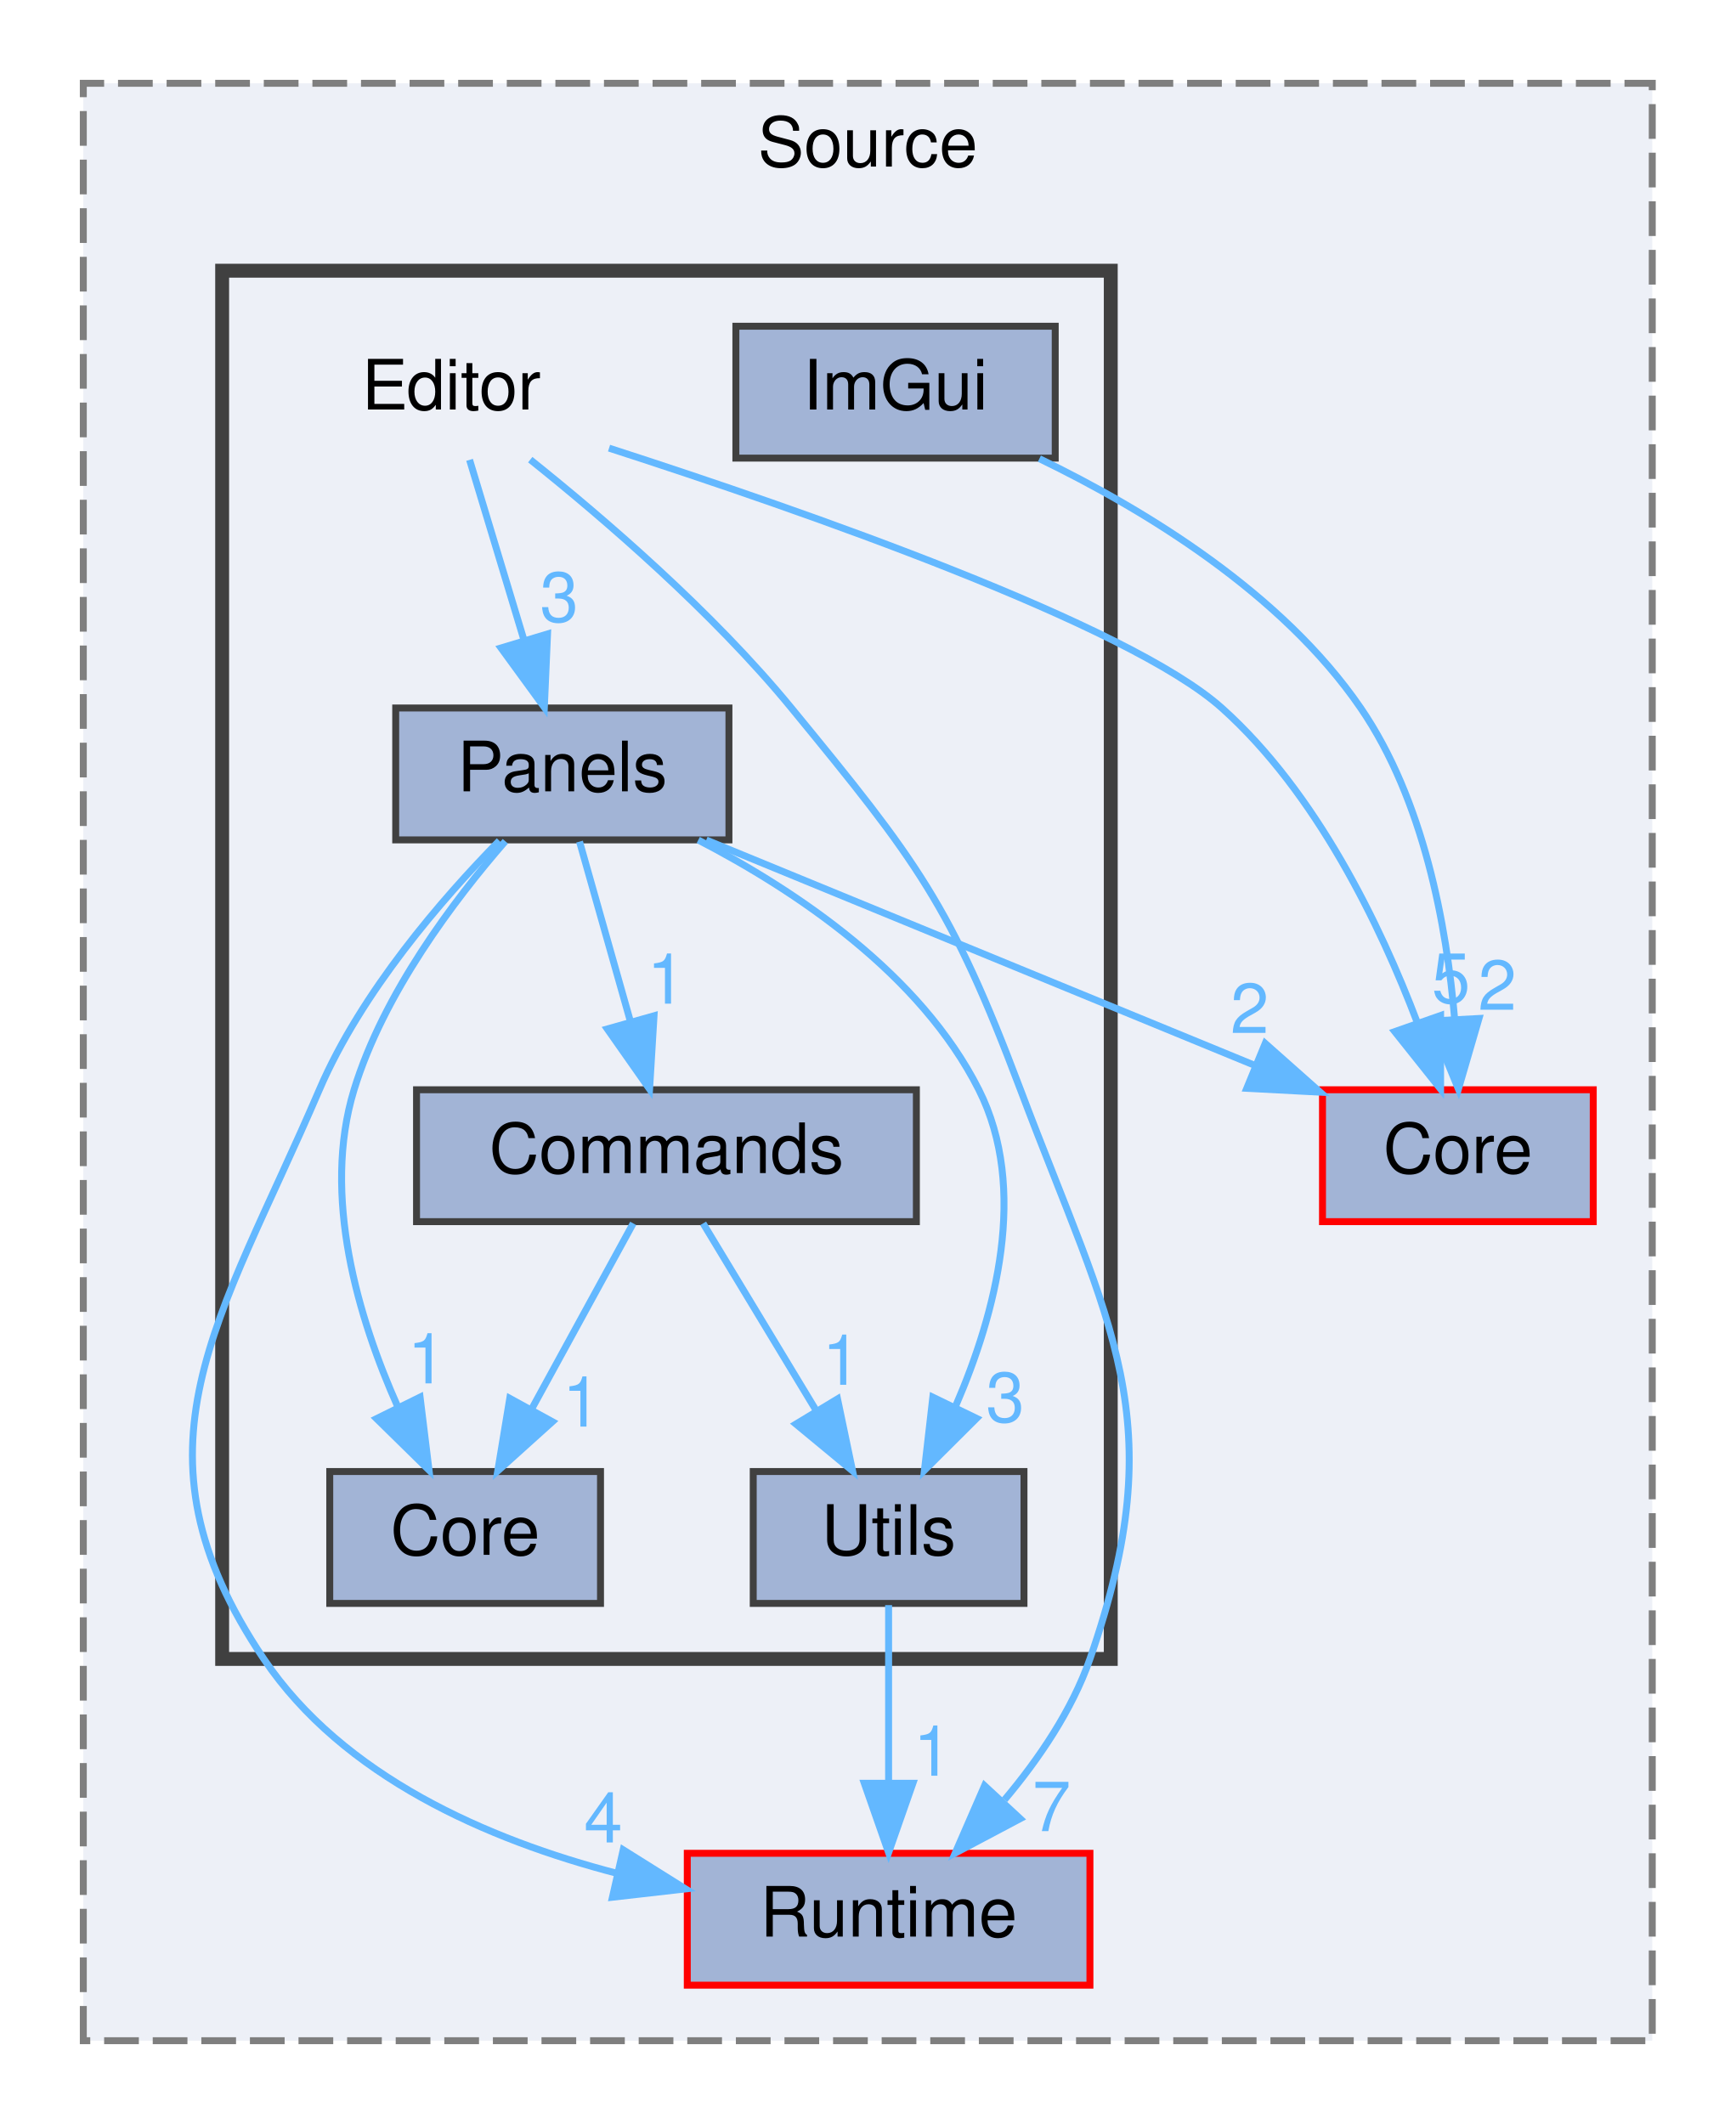
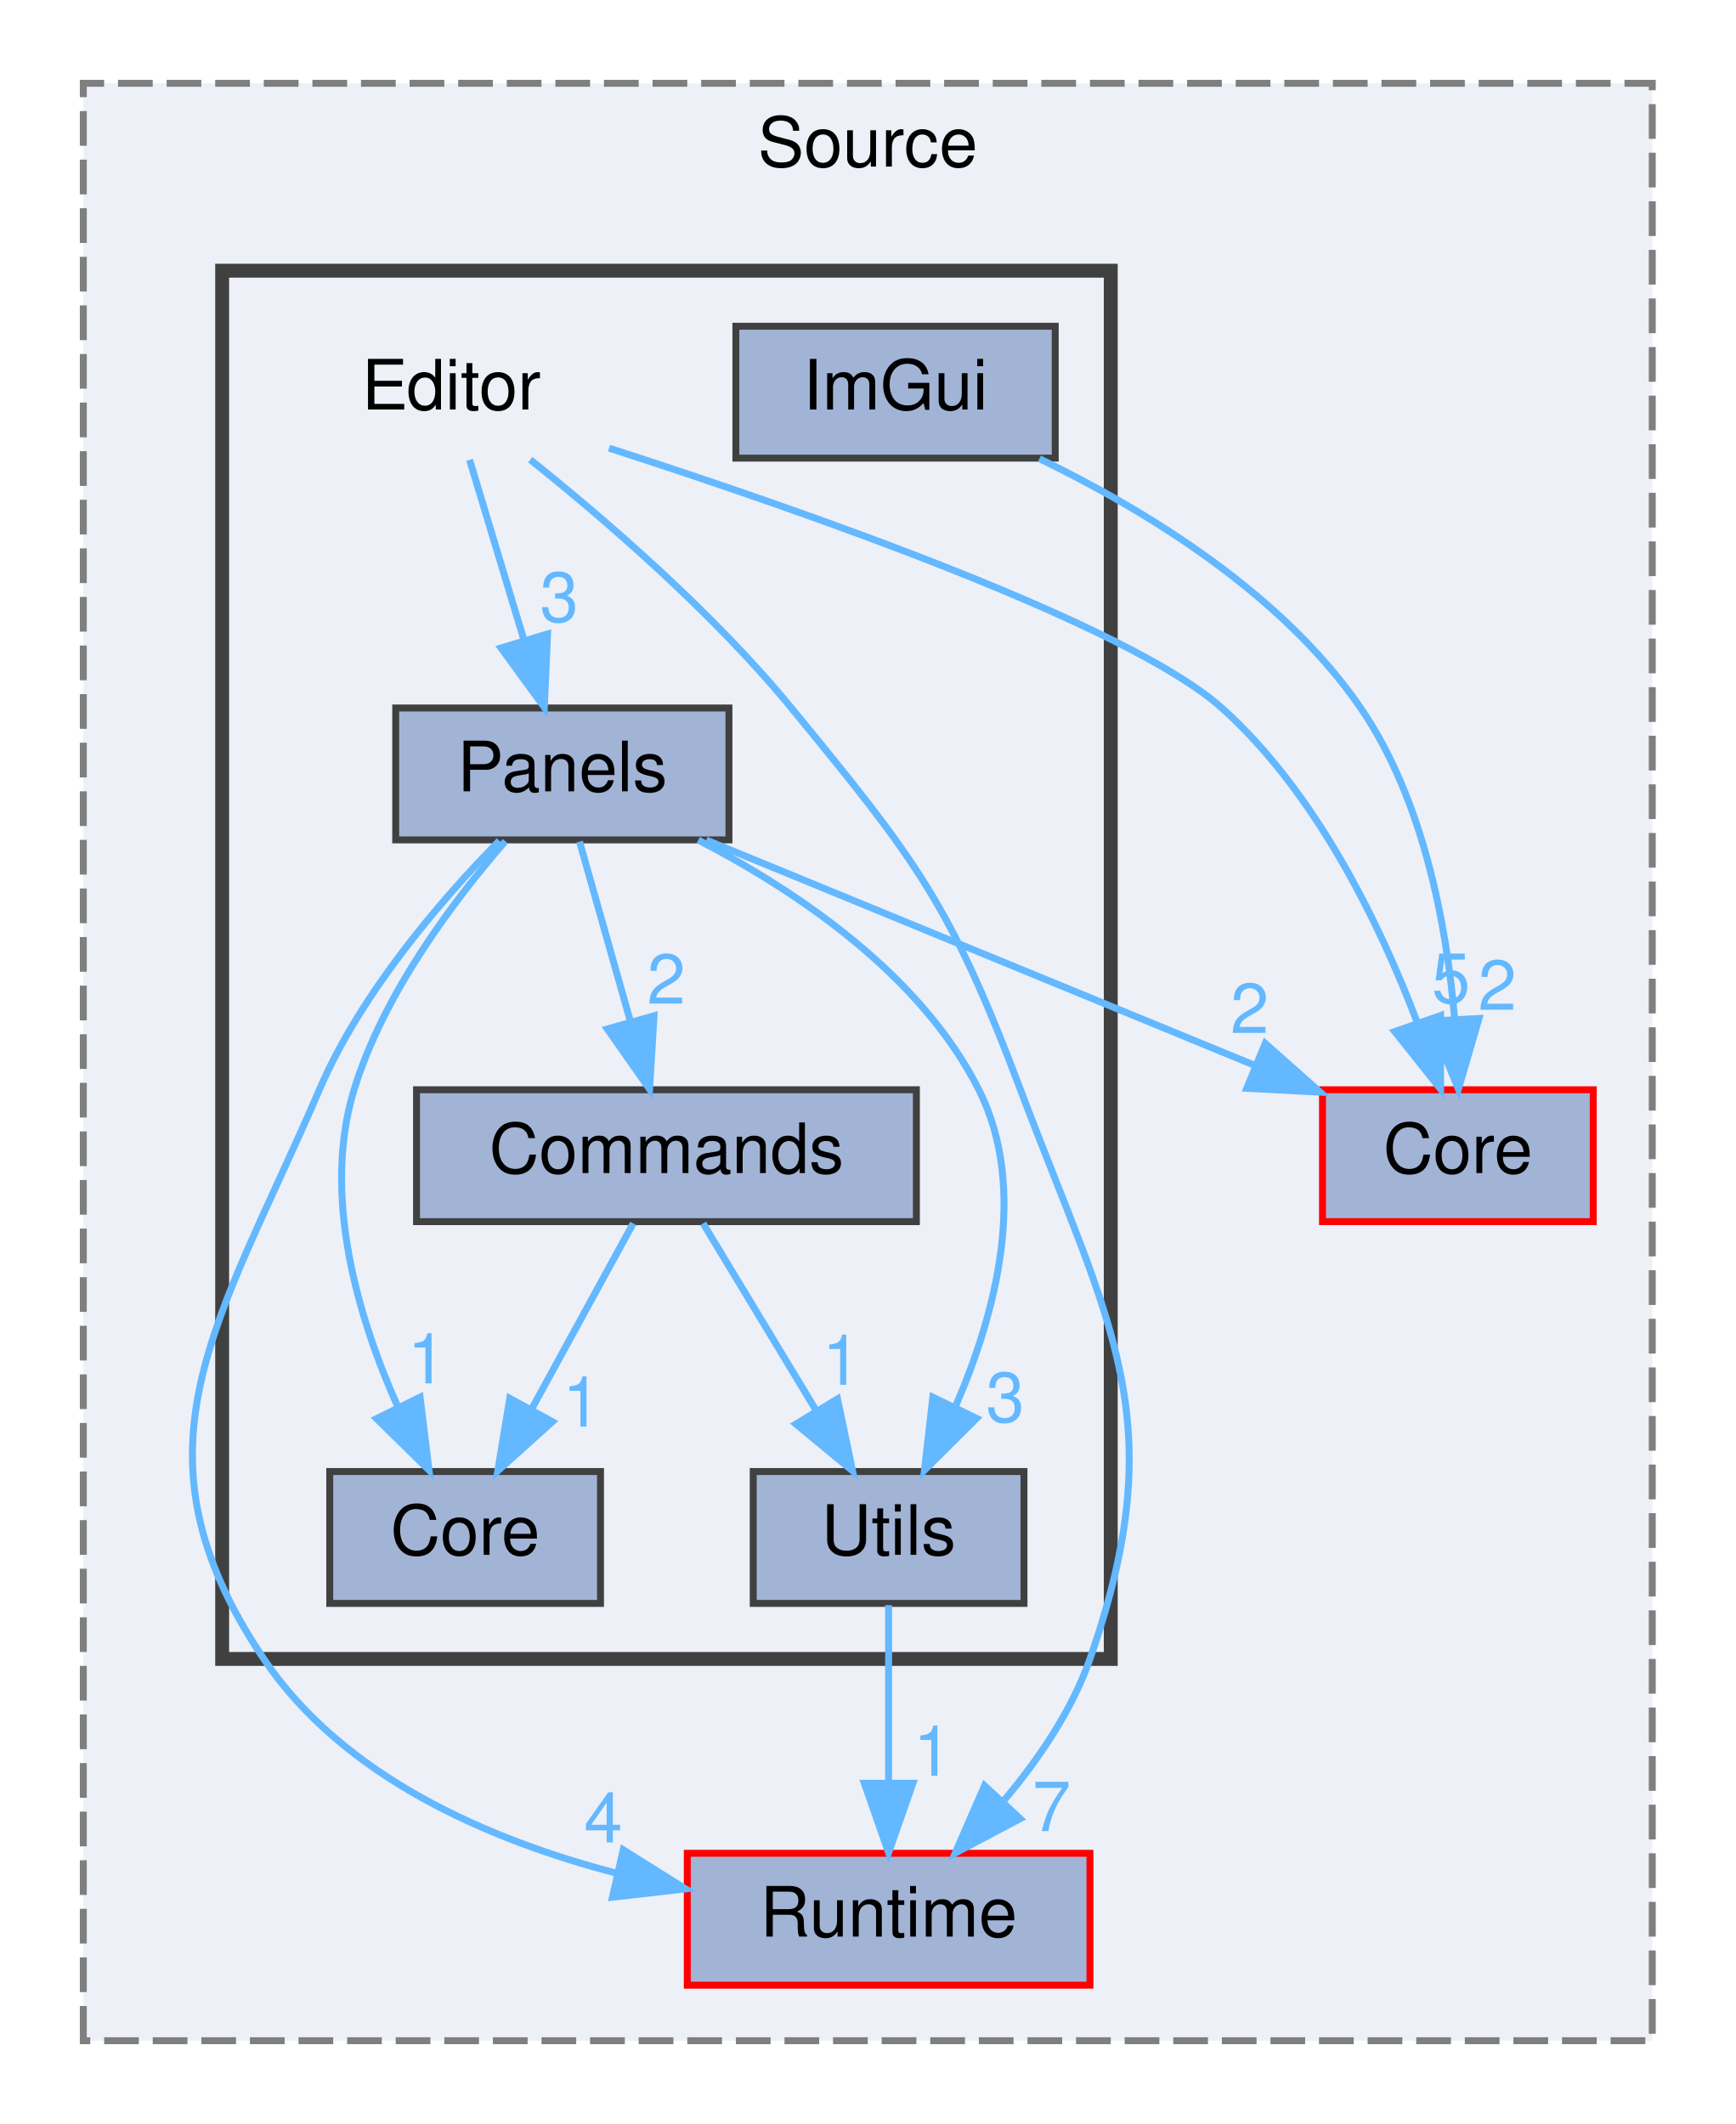
<svg xmlns="http://www.w3.org/2000/svg" xmlns:xlink="http://www.w3.org/1999/xlink" width="250pt" height="306pt" viewBox="0.00 0.00 250.00 306.00">
  <g id="graph0" class="graph" transform="scale(1 1) rotate(0) translate(4 302)">
    <g id="clust1" class="cluster">
      <g id="a_clust1">
        <a xlink:href="dir_9579d1ecb2c7bf48cbe1049c41745cb4.html" target="_top" xlink:title="Source">
          <polygon fill="#edf0f7" stroke="#7f7f7f" stroke-dasharray="5,2" points="8,-8 8,-290 234,-290 234,-8 8,-8" />
          <text text-anchor="middle" x="121" y="-278" font-family="Helvetica,sans-Serif" font-size="10.00">Source</text>
        </a>
      </g>
    </g>
    <g id="clust2" class="cluster">
      <g id="a_clust2">
        <a xlink:href="dir_c6cb6fb3292d721ac39edcf45c3f2a55.html" target="_top">
          <polygon fill="#edf0f7" stroke="#404040" stroke-width="2" points="28,-63 28,-263 156,-263 156,-63 28,-63" />
        </a>
      </g>
    </g>
    <g id="node1" class="node">
      <g id="a_node1">
        <a xlink:href="dir_580d866cebc144d44931193ef5e2059b.html" target="_top" xlink:title="Core">
          <polygon fill="#a2b4d6" stroke="red" points="225.5,-145 186.5,-145 186.5,-126 225.5,-126 225.5,-145" />
          <text text-anchor="middle" x="206" y="-133" font-family="Helvetica,sans-Serif" font-size="10.00">Core</text>
        </a>
      </g>
    </g>
    <g id="node2" class="node">
      <g id="a_node2">
        <a xlink:href="dir_9f04efef762572853abdf73f62bebfcc.html" target="_top" xlink:title="Runtime">
          <polygon fill="#a2b4d6" stroke="red" points="153,-35 95,-35 95,-16 153,-16 153,-35" />
          <text text-anchor="middle" x="124" y="-23" font-family="Helvetica,sans-Serif" font-size="10.00">Runtime</text>
        </a>
      </g>
    </g>
    <g id="node3" class="node">
      <text text-anchor="middle" x="61" y="-243" font-family="Helvetica,sans-Serif" font-size="10.00">Editor</text>
    </g>
    <g id="edge1" class="edge">
      <g id="a_edge1">
        <a xlink:href="dir_000010_000003.html" target="_top">
          <path fill="none" stroke="#63b8ff" d="M83.73,-237.44C112.1,-228.28 158.54,-212.05 172,-200 185.66,-187.77 194.83,-168.72 200.16,-154.67" />
          <polygon fill="#63b8ff" stroke="#63b8ff" points="203.51,-155.7 203.51,-145.1 196.91,-153.38 203.51,-155.7" />
        </a>
      </g>
      <g id="a_edge1-headlabel">
        <a xlink:href="dir_000010_000003.html" target="_top" xlink:title="5">
          <text text-anchor="middle" x="205.01" y="-157.53" font-family="Helvetica,sans-Serif" font-size="10.00" fill="#63b8ff">5</text>
        </a>
      </g>
    </g>
    <g id="edge2" class="edge">
      <g id="a_edge2">
        <a xlink:href="dir_000010_000031.html" target="_top">
          <path fill="none" stroke="#63b8ff" d="M72.38,-235.78C82.92,-227.35 98.63,-213.86 110,-200 128.08,-177.96 132.95,-171.68 143,-145 155.94,-110.64 165.09,-97.67 153,-63 150.42,-55.61 145.65,-48.59 140.71,-42.72" />
          <polygon fill="#63b8ff" stroke="#63b8ff" points="142.95,-39.99 133.59,-35.03 137.82,-44.74 142.95,-39.99" />
        </a>
      </g>
      <g id="a_edge2-headlabel">
        <a xlink:href="dir_000010_000031.html" target="_top" xlink:title="7">
          <text text-anchor="middle" x="147.48" y="-38.2" font-family="Helvetica,sans-Serif" font-size="10.00" fill="#63b8ff">7</text>
        </a>
      </g>
    </g>
    <g id="node7" class="node">
      <g id="a_node7">
        <a xlink:href="dir_bcba414dde695aa9b94bbe05564e6e5d.html" target="_top" xlink:title="Panels">
          <polygon fill="#a2b4d6" stroke="#404040" points="101,-200 53,-200 53,-181 101,-181 101,-200" />
          <text text-anchor="middle" x="77" y="-188" font-family="Helvetica,sans-Serif" font-size="10.00">Panels</text>
        </a>
      </g>
    </g>
    <g id="edge3" class="edge">
      <g id="a_edge3">
        <a xlink:href="dir_000010_000025.html" target="_top">
          <path fill="none" stroke="#63b8ff" d="M63.64,-235.75C65.76,-228.72 68.81,-218.62 71.46,-209.84" />
          <polygon fill="#63b8ff" stroke="#63b8ff" points="74.87,-210.67 74.41,-200.09 68.17,-208.65 74.87,-210.67" />
        </a>
      </g>
      <g id="a_edge3-headlabel">
        <a xlink:href="dir_000010_000025.html" target="_top" xlink:title="3">
          <text text-anchor="middle" x="76.55" y="-212.44" font-family="Helvetica,sans-Serif" font-size="10.00" fill="#63b8ff">3</text>
        </a>
      </g>
    </g>
    <g id="node4" class="node">
      <g id="a_node4">
        <a xlink:href="dir_4211c0e63637b7627ec0c685c2cd5e93.html" target="_top" xlink:title="Commands">
          <polygon fill="#a2b4d6" stroke="#404040" points="128,-145 56,-145 56,-126 128,-126 128,-145" />
          <text text-anchor="middle" x="92" y="-133" font-family="Helvetica,sans-Serif" font-size="10.00">Commands</text>
        </a>
      </g>
    </g>
    <g id="node5" class="node">
      <g id="a_node5">
        <a xlink:href="dir_158d6f7ff44d6791d8d784a86ee0a375.html" target="_top" xlink:title="Core">
          <polygon fill="#a2b4d6" stroke="#404040" points="82.5,-90 43.5,-90 43.5,-71 82.5,-71 82.5,-90" />
          <text text-anchor="middle" x="63" y="-78" font-family="Helvetica,sans-Serif" font-size="10.00">Core</text>
        </a>
      </g>
    </g>
    <g id="edge5" class="edge">
      <g id="a_edge5">
        <a xlink:href="dir_000000_000004.html" target="_top">
          <path fill="none" stroke="#63b8ff" d="M87.21,-125.75C83.24,-118.49 77.47,-107.95 72.57,-98.98" />
          <polygon fill="#63b8ff" stroke="#63b8ff" points="75.57,-97.18 67.7,-90.09 69.43,-100.54 75.57,-97.18" />
        </a>
      </g>
      <g id="a_edge5-headlabel">
        <a xlink:href="dir_000000_000004.html" target="_top" xlink:title="1">
          <text text-anchor="middle" x="79.79" y="-96.47" font-family="Helvetica,sans-Serif" font-size="10.00" fill="#63b8ff">1</text>
        </a>
      </g>
    </g>
    <g id="node8" class="node">
      <g id="a_node8">
        <a xlink:href="dir_081b3def49d6dcff92d2057173091811.html" target="_top" xlink:title="Utils">
          <polygon fill="#a2b4d6" stroke="#404040" points="143.5,-90 104.5,-90 104.5,-71 143.5,-71 143.5,-90" />
          <text text-anchor="middle" x="124" y="-78" font-family="Helvetica,sans-Serif" font-size="10.00">Utils</text>
        </a>
      </g>
    </g>
    <g id="edge4" class="edge">
      <g id="a_edge4">
        <a xlink:href="dir_000000_000037.html" target="_top">
          <path fill="none" stroke="#63b8ff" d="M97.28,-125.75C101.71,-118.42 108.16,-107.73 113.62,-98.7" />
          <polygon fill="#63b8ff" stroke="#63b8ff" points="116.64,-100.46 118.81,-90.09 110.65,-96.84 116.64,-100.46" />
        </a>
      </g>
      <g id="a_edge4-headlabel">
        <a xlink:href="dir_000000_000037.html" target="_top" xlink:title="1">
          <text text-anchor="middle" x="117.21" y="-102.5" font-family="Helvetica,sans-Serif" font-size="10.00" fill="#63b8ff">1</text>
        </a>
      </g>
    </g>
    <g id="node6" class="node">
      <g id="a_node6">
        <a xlink:href="dir_22289c9afc80c11c6d0f8e03d47699e8.html" target="_top" xlink:title="ImGui">
          <polygon fill="#a2b4d6" stroke="#404040" points="148,-255 102,-255 102,-236 148,-236 148,-255" />
          <text text-anchor="middle" x="125" y="-243" font-family="Helvetica,sans-Serif" font-size="10.00">ImGui</text>
        </a>
      </g>
    </g>
    <g id="edge6" class="edge">
      <g id="a_edge6">
        <a xlink:href="dir_000017_000003.html" target="_top">
          <path fill="none" stroke="#63b8ff" d="M145.72,-235.92C160.86,-228.59 180.63,-216.59 192,-200 201.07,-186.76 204.39,-168.64 205.54,-155.14" />
          <polygon fill="#63b8ff" stroke="#63b8ff" points="209.04,-155.27 206.08,-145.1 202.05,-154.9 209.04,-155.27" />
        </a>
      </g>
      <g id="a_edge6-headlabel">
        <a xlink:href="dir_000017_000003.html" target="_top" xlink:title="2">
          <text text-anchor="middle" x="211.68" y="-156.52" font-family="Helvetica,sans-Serif" font-size="10.00" fill="#63b8ff">2</text>
        </a>
      </g>
    </g>
-     <g id="edge8" class="edge">
-       <g id="a_edge8">
+     <g id="edge9" class="edge">
+       <g id="a_edge9">
        <a xlink:href="dir_000025_000003.html" target="_top">
          <path fill="none" stroke="#63b8ff" d="M97.73,-180.98C119.13,-172.19 152.72,-158.39 176.81,-148.49" />
          <polygon fill="#63b8ff" stroke="#63b8ff" points="178.25,-151.68 186.17,-144.65 175.59,-145.21 178.25,-151.68" />
        </a>
      </g>
-       <g id="a_edge8-headlabel">
+       <g id="a_edge9-headlabel">
        <a xlink:href="dir_000025_000003.html" target="_top" xlink:title="2">
          <text text-anchor="middle" x="176.01" y="-153.18" font-family="Helvetica,sans-Serif" font-size="10.00" fill="#63b8ff">2</text>
        </a>
      </g>
    </g>
-     <g id="edge9" class="edge">
-       <g id="a_edge9">
+     <g id="edge10" class="edge">
+       <g id="a_edge10">
        <a xlink:href="dir_000025_000031.html" target="_top">
          <path fill="none" stroke="#63b8ff" d="M67.92,-180.88C59.72,-172.53 48.05,-159.09 42,-145 27.56,-111.35 13.54,-93.37 34,-63 45.42,-46.05 66.2,-36.97 84.92,-32.1" />
          <polygon fill="#63b8ff" stroke="#63b8ff" points="85.77,-35.5 94.75,-29.87 84.22,-28.67 85.77,-35.5" />
        </a>
      </g>
-       <g id="a_edge9-headlabel">
+       <g id="a_edge10-headlabel">
        <a xlink:href="dir_000025_000031.html" target="_top" xlink:title="4">
          <text text-anchor="middle" x="82.9" y="-36.56" font-family="Helvetica,sans-Serif" font-size="10.00" fill="#63b8ff">4</text>
        </a>
      </g>
    </g>
-     <g id="edge10" class="edge">
-       <g id="a_edge10">
+     <g id="edge8" class="edge">
+       <g id="a_edge8">
        <a xlink:href="dir_000025_000000.html" target="_top">
          <path fill="none" stroke="#63b8ff" d="M79.48,-180.75C81.46,-173.72 84.32,-163.62 86.81,-154.84" />
          <polygon fill="#63b8ff" stroke="#63b8ff" points="90.21,-155.66 89.57,-145.09 83.48,-153.76 90.21,-155.66" />
        </a>
      </g>
-       <g id="a_edge10-headlabel">
-         <a xlink:href="dir_000025_000000.html" target="_top" xlink:title="1">
-           <text text-anchor="middle" x="91.97" y="-157.4" font-family="Helvetica,sans-Serif" font-size="10.00" fill="#63b8ff">1</text>
+       <g id="a_edge8-headlabel">
+         <a xlink:href="dir_000025_000000.html" target="_top" xlink:title="2">
+           <text text-anchor="middle" x="91.97" y="-157.4" font-family="Helvetica,sans-Serif" font-size="10.00" fill="#63b8ff">2</text>
        </a>
      </g>
    </g>
    <g id="edge11" class="edge">
      <g id="a_edge11">
        <a xlink:href="dir_000025_000004.html" target="_top">
          <path fill="none" stroke="#63b8ff" d="M68.79,-180.8C61.46,-172.38 51.25,-158.9 47,-145 42.33,-129.73 47.6,-112.1 53.31,-99.3" />
          <polygon fill="#63b8ff" stroke="#63b8ff" points="56.51,-100.72 57.8,-90.2 50.24,-97.62 56.51,-100.72" />
        </a>
      </g>
      <g id="a_edge11-headlabel">
        <a xlink:href="dir_000025_000004.html" target="_top" xlink:title="1">
          <text text-anchor="middle" x="57.47" y="-102.7" font-family="Helvetica,sans-Serif" font-size="10.00" fill="#63b8ff">1</text>
        </a>
      </g>
    </g>
    <g id="edge7" class="edge">
      <g id="a_edge7">
        <a xlink:href="dir_000025_000037.html" target="_top">
          <path fill="none" stroke="#63b8ff" d="M96.58,-180.98C110.67,-173.68 128.6,-161.68 137,-145 144.19,-130.72 139.4,-112.74 133.71,-99.56" />
          <polygon fill="#63b8ff" stroke="#63b8ff" points="136.67,-97.66 129.16,-90.18 130.37,-100.71 136.67,-97.66" />
        </a>
      </g>
      <g id="a_edge7-headlabel">
        <a xlink:href="dir_000025_000037.html" target="_top" xlink:title="3">
          <text text-anchor="middle" x="140.8" y="-97.15" font-family="Helvetica,sans-Serif" font-size="10.00" fill="#63b8ff">3</text>
        </a>
      </g>
    </g>
    <g id="edge12" class="edge">
      <g id="a_edge12">
        <a xlink:href="dir_000037_000031.html" target="_top">
          <path fill="none" stroke="#63b8ff" d="M124,-70.75C124,-63.8 124,-53.85 124,-45.13" />
          <polygon fill="#63b8ff" stroke="#63b8ff" points="127.5,-45.09 124,-35.09 120.5,-45.09 127.5,-45.09" />
        </a>
      </g>
      <g id="a_edge12-headlabel">
        <a xlink:href="dir_000037_000031.html" target="_top" xlink:title="1">
          <text text-anchor="middle" x="130.34" y="-46.18" font-family="Helvetica,sans-Serif" font-size="10.00" fill="#63b8ff">1</text>
        </a>
      </g>
    </g>
  </g>
</svg>
